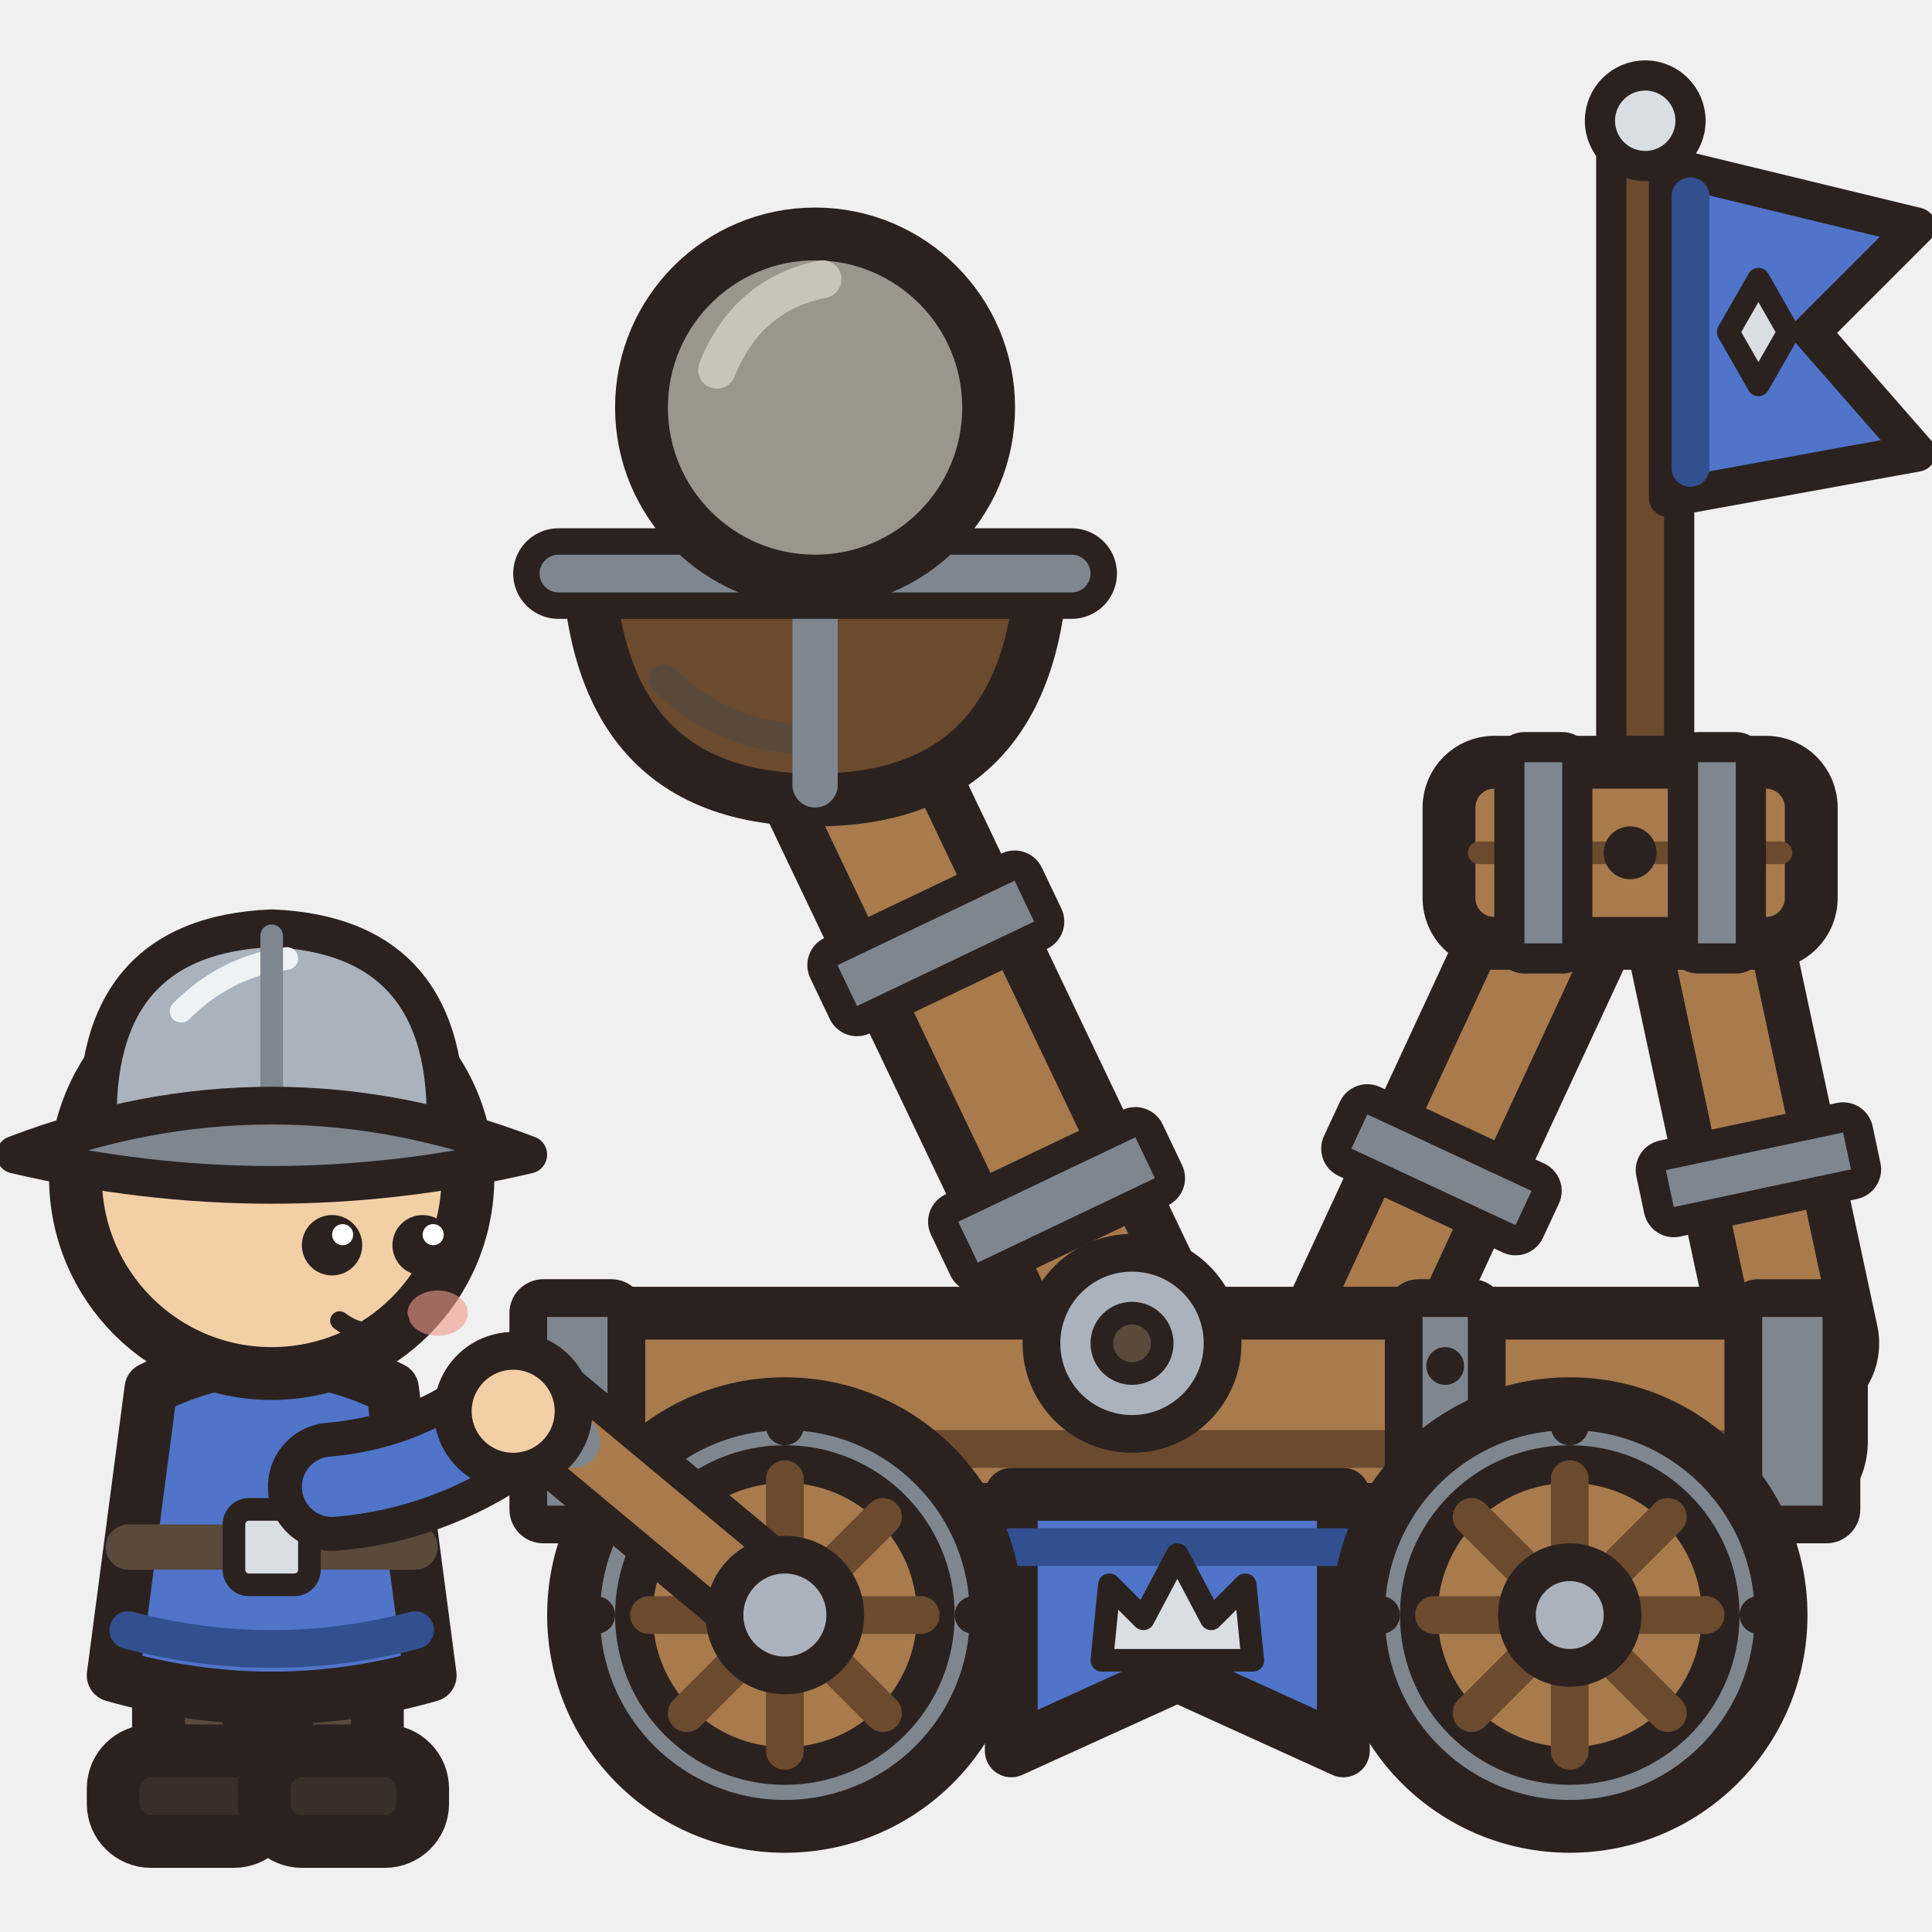
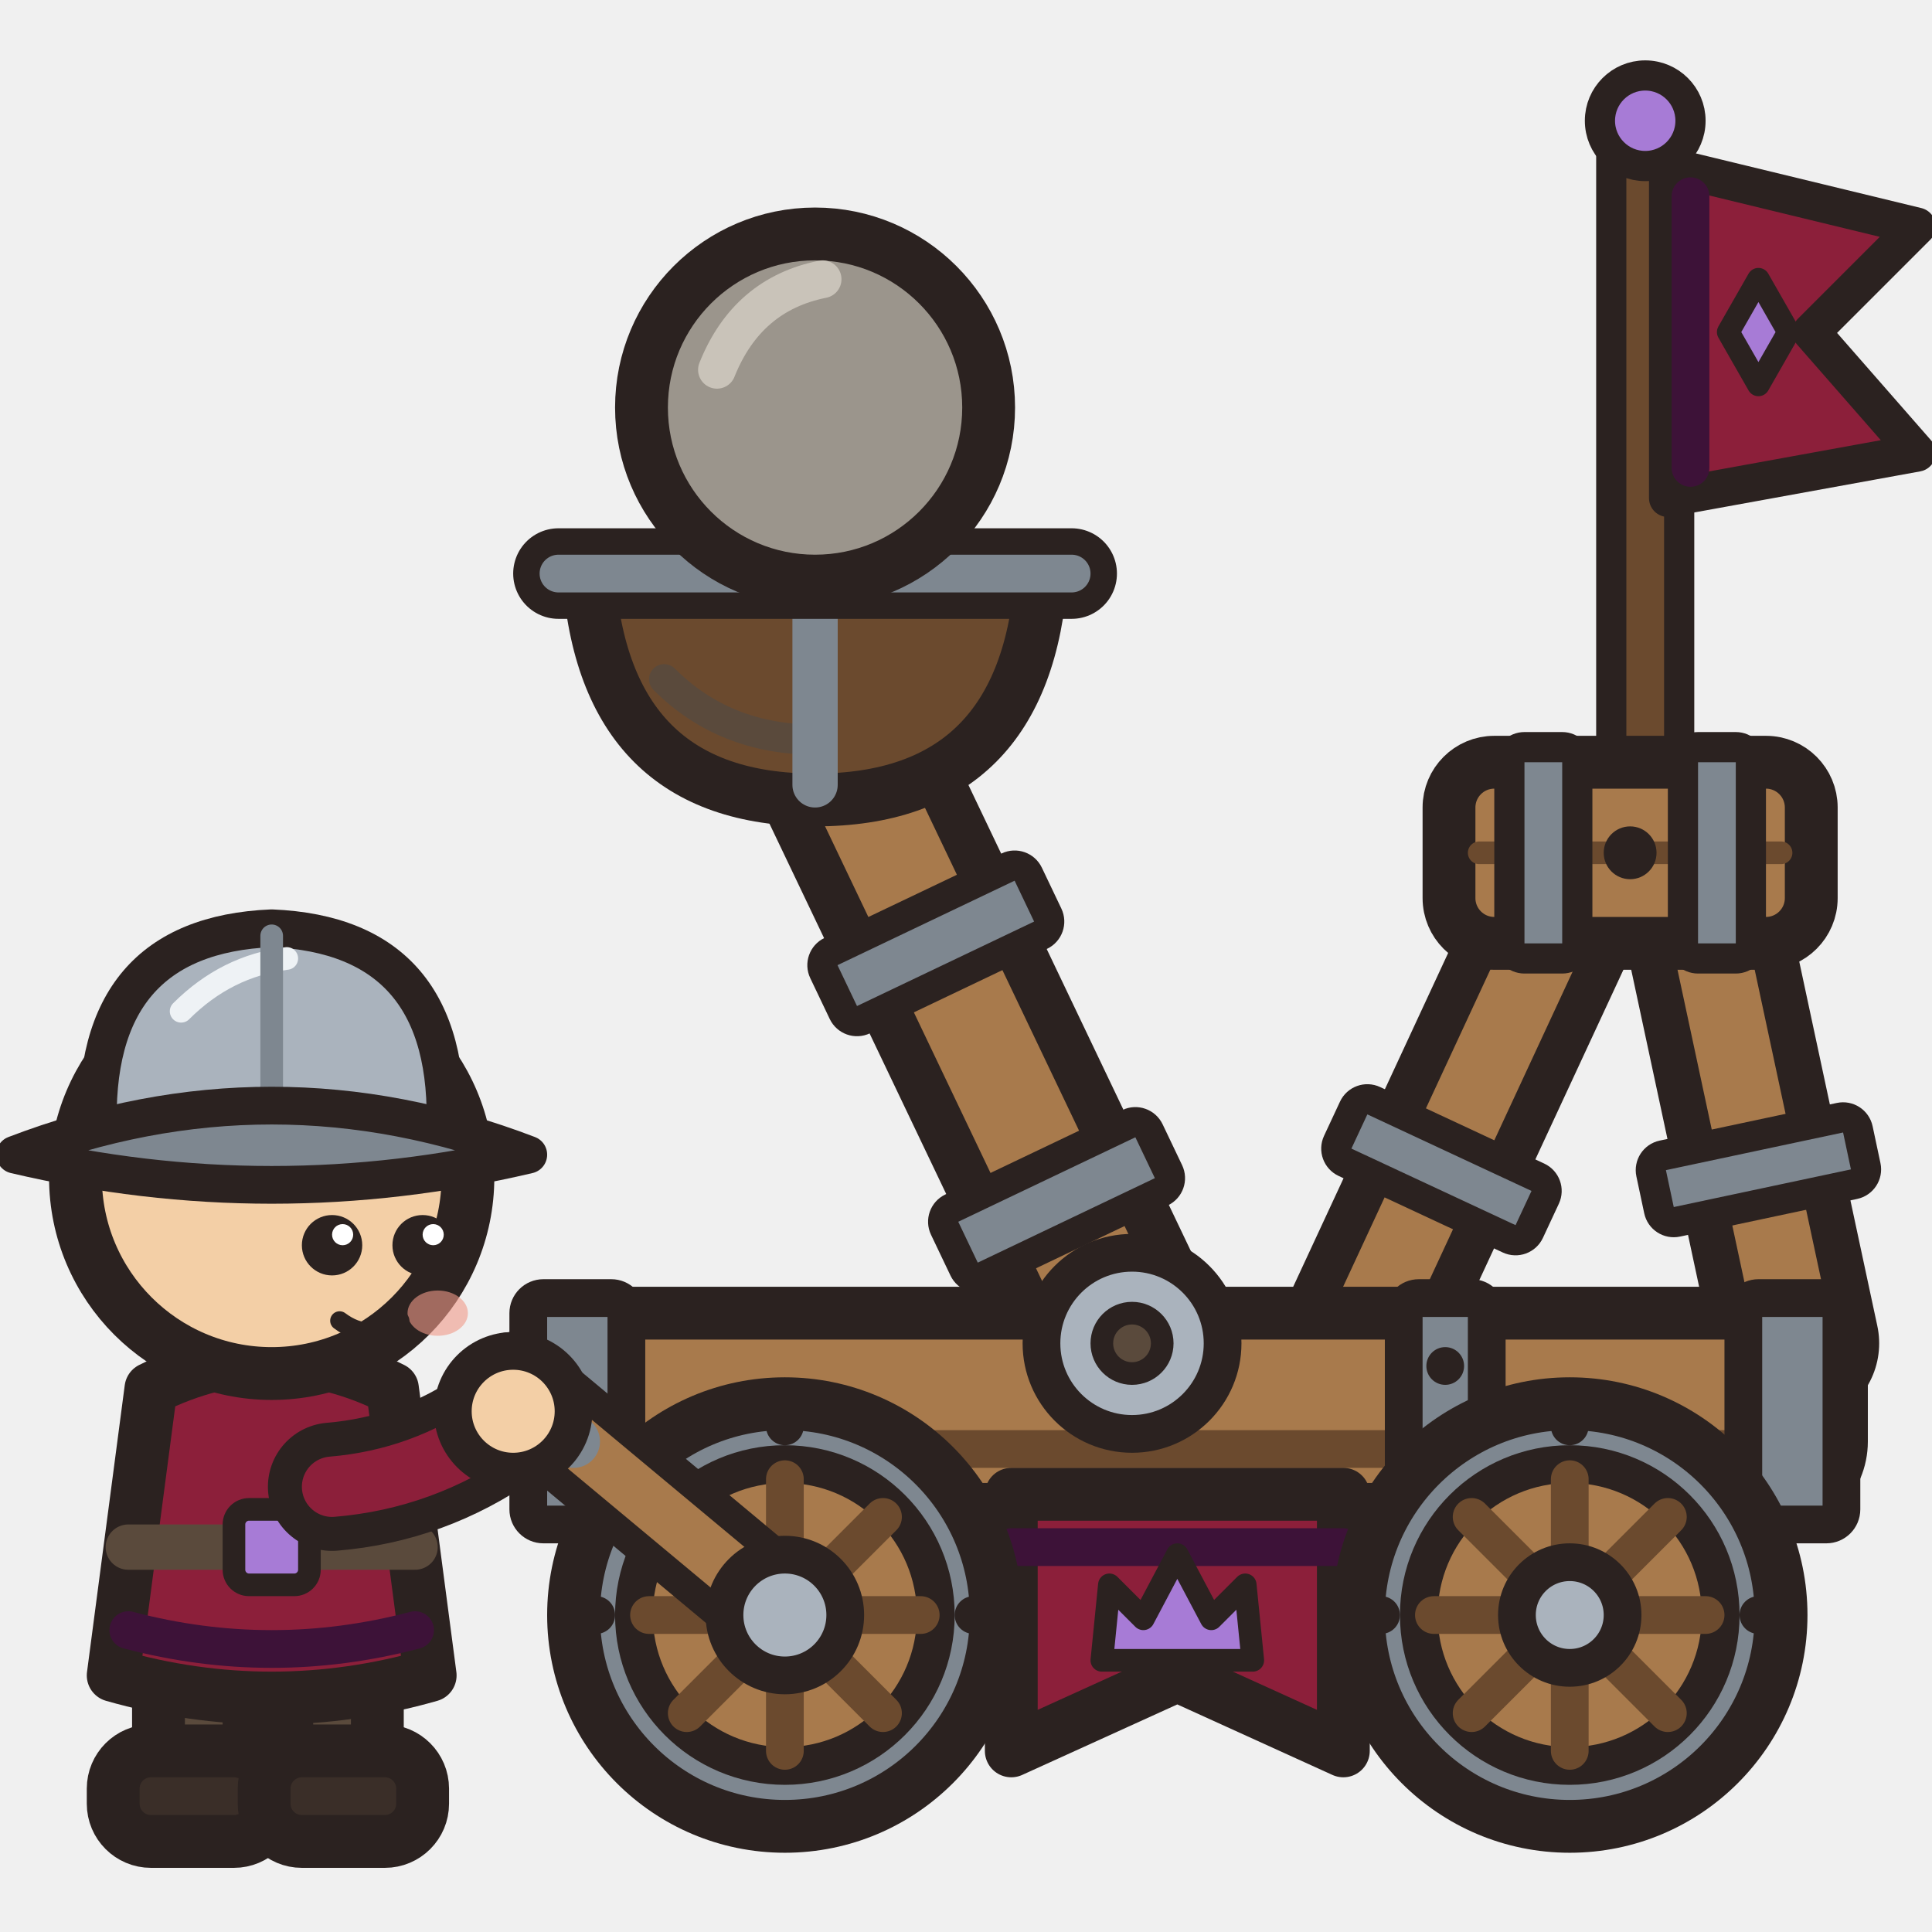
<svg xmlns="http://www.w3.org/2000/svg" viewBox="0 0 256 256" width="256" height="256">
  <g stroke="#2b2220" stroke-width="7" stroke-linejoin="round" stroke-linecap="round">
    <line x1="218" y1="104" x2="218" y2="20" stroke-width="13" />
    <line x1="218" y1="104" x2="218" y2="20" stroke="#6b4a2e" stroke-width="5" />
-     <circle cx="218" cy="16" r="6" fill="#d9dee3" stroke-width="4" />
-     <path d="M221 22 L254 30 L240 44 L254 60 L221 66 Z" fill="#4f74c9" stroke-width="5" />
-     <path d="M224 26 L224 62" stroke="#32508f" stroke-width="5" />
-     <path d="M233 37 L237 44 L233 51 L229 44 Z" fill="#d9dee3" stroke-width="3" />
+     <circle cx="218" cy="16" r="6" fill="#a77bd6" stroke-width="4" />
+     <path d="M221 22 L254 30 L240 44 L254 60 L221 66 Z" fill="#8c1f3a" stroke-width="5" />
+     <path d="M224 26 L224 62" stroke="#3d1238" stroke-width="5" />
+     <path d="M233 37 L237 44 L233 51 L229 44 Z" fill="#a77bd6" stroke-width="3" />
    <line x1="180" y1="178" x2="206" y2="122" stroke-width="22" />
    <line x1="180" y1="178" x2="206" y2="122" stroke="#a87a4c" stroke-width="10" />
    <line x1="238" y1="178" x2="226" y2="122" stroke-width="22" />
    <line x1="238" y1="178" x2="226" y2="122" stroke="#a87a4c" stroke-width="10" />
    <rect x="177" y="150.5" width="28" height="9" rx="2" fill="#7e8790" stroke-width="4" transform="rotate(25 191 155)" />
    <rect x="219" y="150.5" width="28" height="9" rx="2" fill="#7e8790" stroke-width="4" transform="rotate(-12 233 155)" />
    <rect x="192" y="101" width="48" height="24" rx="6" fill="#a87a4c" />
    <path d="M196 113 L236 113" stroke="#6b4a2e" stroke-width="3" />
    <rect x="200" y="99" width="9" height="28" rx="2" fill="#7e8790" stroke-width="4" />
    <rect x="223" y="99" width="9" height="28" rx="2" fill="#7e8790" stroke-width="4" />
    <circle cx="216" cy="113" r="3.5" fill="#2b2220" stroke="none" />
    <line x1="154" y1="188" x2="112" y2="100" stroke-width="26" />
    <line x1="154" y1="188" x2="112" y2="100" stroke="#a87a4c" stroke-width="13" />
    <rect x="125" y="154" width="30" height="10" rx="2" fill="#7e8790" stroke-width="4" transform="rotate(-25.5 140 159)" />
    <rect x="109" y="120" width="30" height="10" rx="2" fill="#7e8790" stroke-width="4" transform="rotate(-25.5 124 125)" />
    <path d="M78 76 Q80 106 108 106 Q136 106 138 76 Z" fill="#6b4a2e" />
    <path d="M88 90 Q96 98 108 98" fill="none" stroke="#5a4a3c" stroke-width="4" />
    <path d="M108 80 L108 104" stroke="#7e8790" stroke-width="6" />
    <path d="M74 76 L142 76" stroke-width="12" />
    <path d="M74 76 L142 76" stroke="#7e8790" stroke-width="5" />
    <circle cx="108" cy="54" r="23" fill="#9b958c" />
    <path d="M95 49 Q99 39 109 37" fill="none" stroke="#c9c3b9" stroke-width="5" />
    <rect x="70" y="174" width="174" height="26" rx="9" fill="#a87a4c" />
    <path d="M80 192 L234 192" stroke="#6b4a2e" stroke-width="5" />
    <rect x="70" y="172" width="13" height="30" rx="2" fill="#7e8790" stroke-width="5" />
    <rect x="231" y="172" width="13" height="30" rx="2" fill="#7e8790" stroke-width="5" />
    <rect x="186" y="172" width="11" height="30" rx="2" fill="#7e8790" stroke-width="5" />
    <circle cx="191.5" cy="181" r="2.5" fill="#2b2220" stroke="none" />
    <circle cx="191.5" cy="193" r="2.5" fill="#2b2220" stroke="none" />
    <circle cx="150" cy="178" r="12" fill="#aab3bd" stroke-width="5" />
    <circle cx="150" cy="178" r="4" fill="#5a4a3c" stroke-width="3" />
-     <path d="M134 198 L178 198 L178 232 L156 222 L134 232 Z" fill="#4f74c9" />
-     <path d="M134 205 L178 205" stroke="#32508f" stroke-width="5" />
-     <path d="M146 220 L147 210 L151.5 214.5 L156 206 L160.5 214.5 L165 210 L166 220 Z" fill="#d9dee3" stroke-width="3" />
+     <path d="M134 198 L178 198 L178 232 L156 222 L134 232 Z" fill="#8c1f3a" />
+     <path d="M134 205 L178 205" stroke="#3d1238" stroke-width="5" />
+     <path d="M146 220 L147 210 L151.5 214.5 L156 206 L160.5 214.5 L165 210 L166 220 Z" fill="#a77bd6" stroke-width="3" />
    <circle cx="104" cy="214" r="28" fill="#7e8790" />
    <circle cx="104" cy="214" r="20" fill="#a87a4c" stroke-width="5" />
    <path d="M86 214 L122 214 M104 196 L104 232 M91 201 L117 227 M117 201 L91 227" stroke="#6b4a2e" stroke-width="5" />
    <circle cx="104" cy="189" r="2.5" fill="#2b2220" stroke="none" />
    <circle cx="79" cy="214" r="2.5" fill="#2b2220" stroke="none" />
    <circle cx="129" cy="214" r="2.5" fill="#2b2220" stroke="none" />
    <circle cx="208" cy="214" r="28" fill="#7e8790" />
    <circle cx="208" cy="214" r="20" fill="#a87a4c" stroke-width="5" />
    <path d="M190 214 L226 214 M208 196 L208 232 M195 201 L221 227 M221 201 L195 227" stroke="#6b4a2e" stroke-width="5" />
    <circle cx="208" cy="189" r="2.5" fill="#2b2220" stroke="none" />
    <circle cx="183" cy="214" r="2.5" fill="#2b2220" stroke="none" />
    <circle cx="233" cy="214" r="2.5" fill="#2b2220" stroke="none" />
    <circle cx="208" cy="214" r="7" fill="#aab3bd" stroke-width="5" />
    <line x1="104" y1="214" x2="68" y2="184" stroke-width="15" />
    <line x1="104" y1="214" x2="68" y2="184" stroke="#a87a4c" stroke-width="7" />
    <line x1="76" y1="191" x2="68" y2="184" stroke="#7e8790" stroke-width="7" />
    <circle cx="104" cy="214" r="8" fill="#aab3bd" stroke-width="5" />
    <rect x="21" y="218" width="12" height="20" rx="3" fill="#5a4a3c" />
    <rect x="38" y="218" width="12" height="20" rx="3" fill="#5a4a3c" />
    <rect x="15" y="232" width="21" height="12" rx="5" fill="#3a2e28" />
    <rect x="35" y="232" width="21" height="12" rx="5" fill="#3a2e28" />
-     <path d="M20 184 Q36 176 52 184 L57 222 Q36 228 15 222 Z" fill="#4f74c9" />
-     <path d="M17 216 Q36 221 55 216" fill="none" stroke="#32508f" stroke-width="5" />
+     <path d="M20 184 Q36 176 52 184 L57 222 Q36 228 15 222 Z" fill="#8c1f3a" />
+     <path d="M17 216 Q36 221 55 216" fill="none" stroke="#3d1238" stroke-width="5" />
    <path d="M17 205 L55 205" stroke="#5a4a3c" stroke-width="6" />
-     <rect x="31" y="200" width="10" height="10" rx="2" fill="#d9dee3" stroke-width="3" />
+     <rect x="31" y="200" width="10" height="10" rx="2" fill="#a77bd6" stroke-width="3" />
    <circle cx="36" cy="156" r="26" fill="#f3cfa6" />
    <path d="M13 150 Q12 124 36 123 Q60 124 59 150 Z" fill="#aab3bd" stroke-width="5" />
    <path d="M24 134 Q30 128 38 127" fill="none" stroke="#eef2f5" stroke-width="3" />
    <path d="M36 124 L36 149" stroke="#7e8790" stroke-width="3" />
    <path d="M2 153 Q36 140 70 153 Q36 161 2 153 Z" fill="#7e8790" stroke-width="5" />
  </g>
  <circle cx="44" cy="165" r="4" fill="#2b2220" />
  <circle cx="56" cy="165" r="4" fill="#2b2220" />
  <circle cx="45.4" cy="163.6" r="1.4" fill="#fff" />
  <circle cx="57.4" cy="163.6" r="1.4" fill="#fff" />
  <ellipse cx="58" cy="174" rx="4" ry="3" fill="#f09a88" opacity="0.6" />
  <path d="M45 175 Q49 178 53 175" fill="none" stroke="#2b2220" stroke-width="2.5" stroke-linecap="round" />
  <g stroke="#2b2220" stroke-width="7" stroke-linejoin="round" stroke-linecap="round">
    <path d="M44 197 Q56 196 66 189" fill="none" stroke-width="17" />
-     <path d="M44 197 Q56 196 66 189" fill="none" stroke="#4f74c9" stroke-width="8" />
+     <path d="M44 197 Q56 196 66 189" fill="none" stroke="#8c1f3a" stroke-width="8" />
    <circle cx="68" cy="187" r="8" fill="#f3cfa6" stroke-width="5" />
  </g>
</svg>
